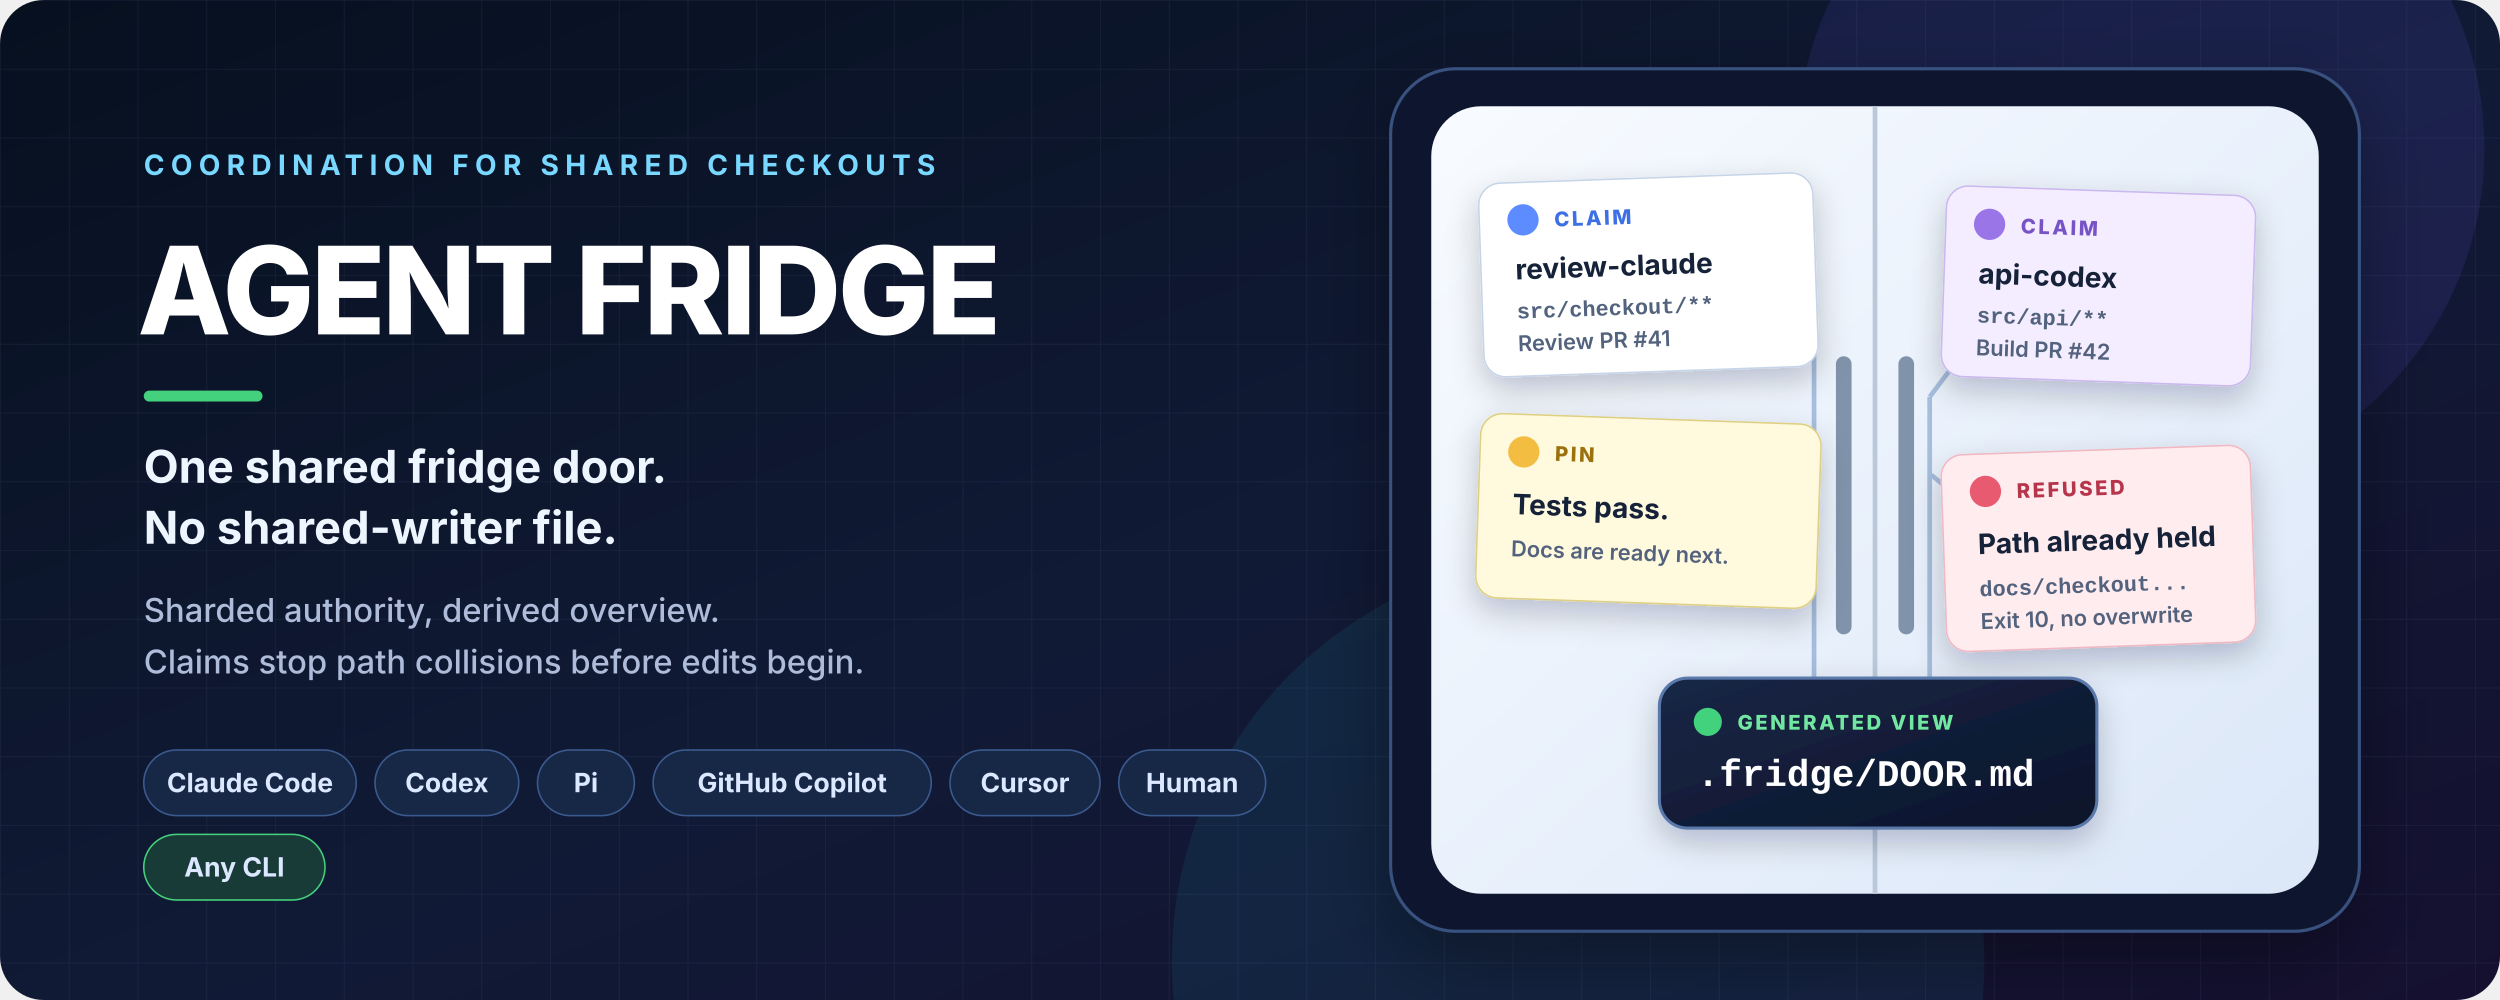
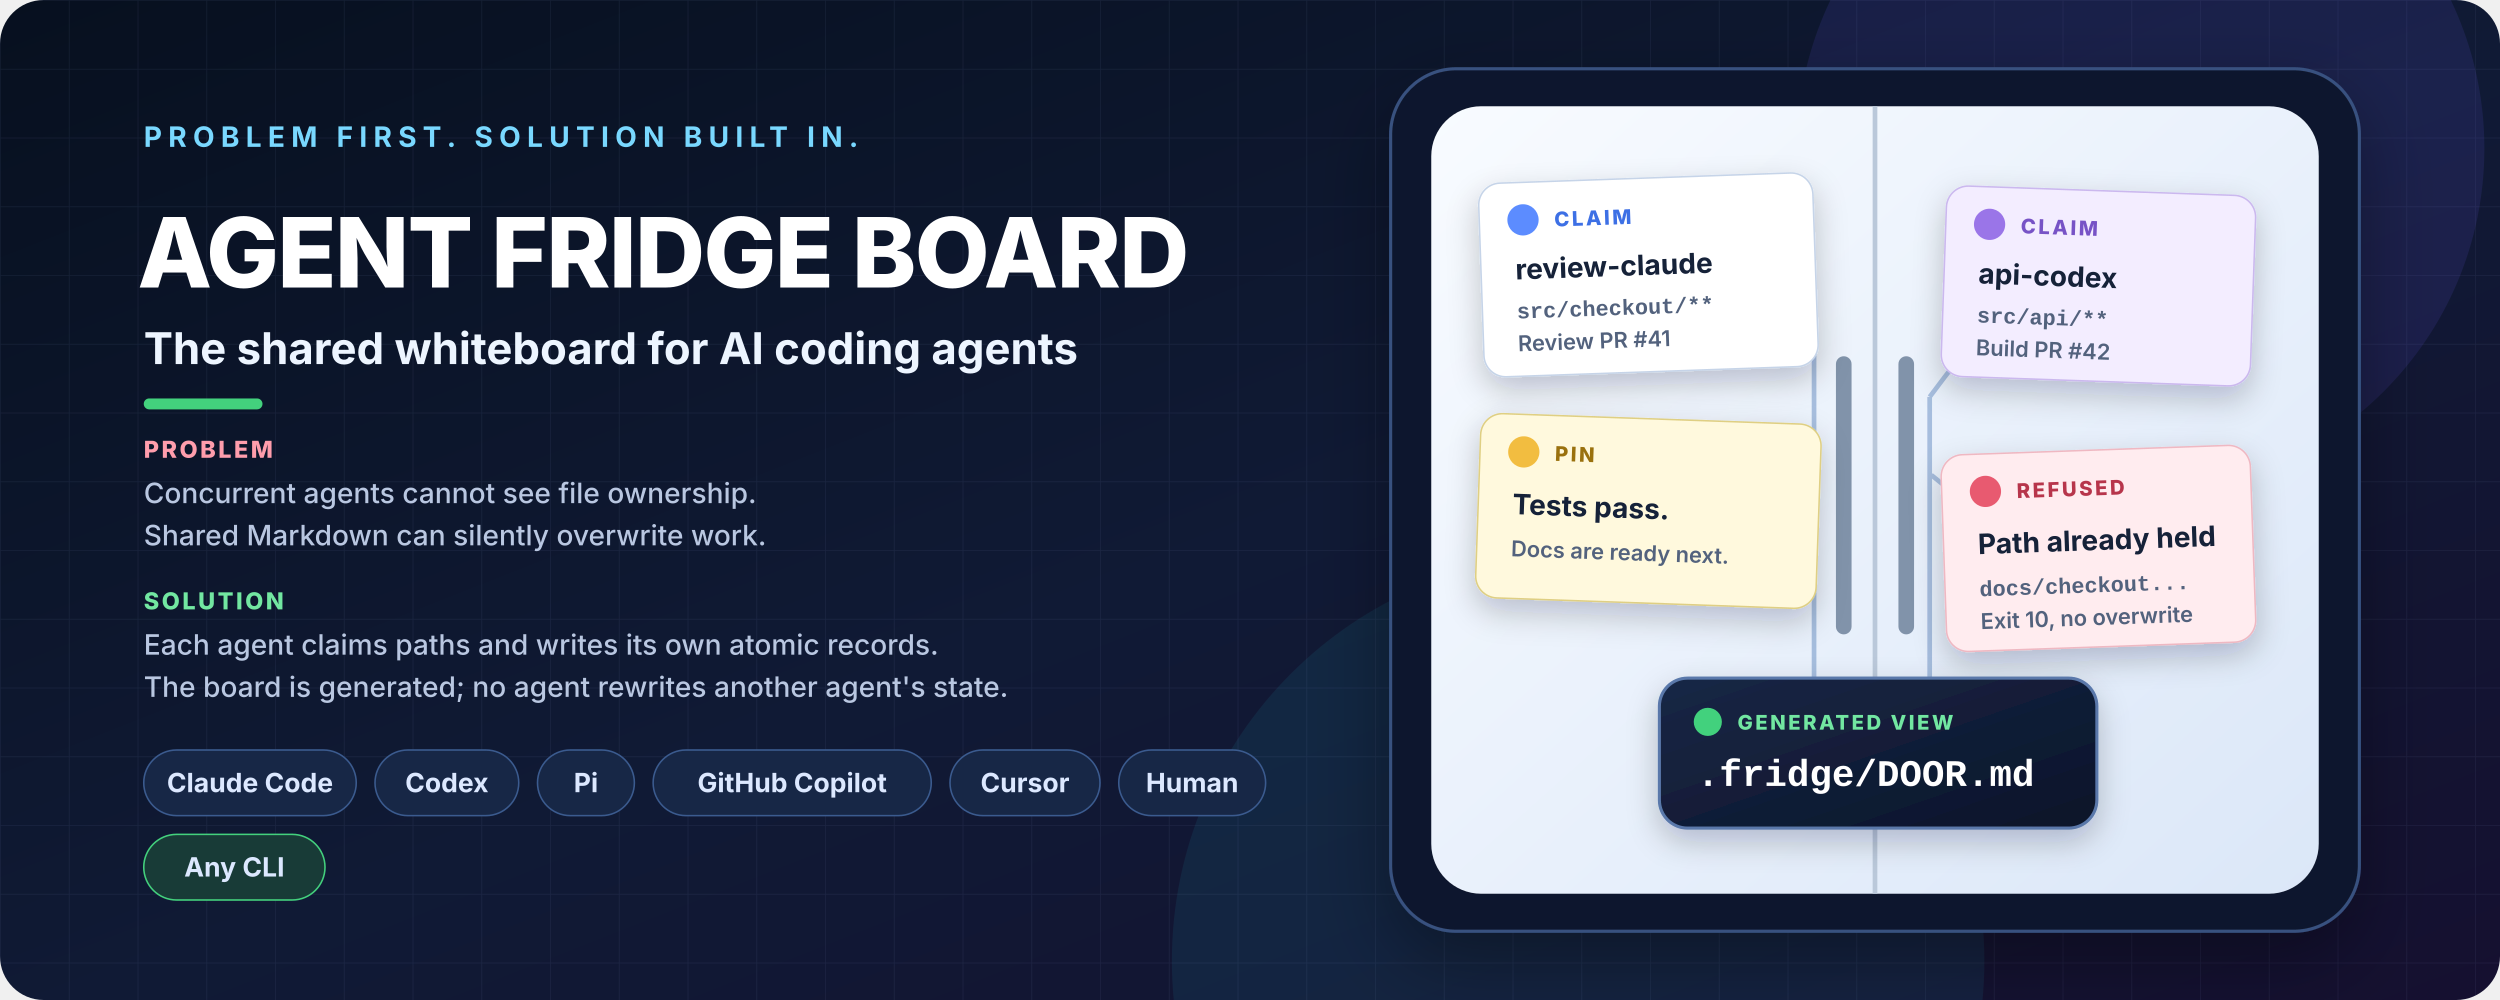
<svg xmlns="http://www.w3.org/2000/svg" viewBox="0 0 1600 640" width="1600" height="640" role="img" aria-labelledby="title desc">
  <defs>
    <linearGradient id="bg" x1="0" y1="0" x2="1" y2="1">
      <stop offset="0" stop-color="#07101f" />
      <stop offset="0.52" stop-color="#101a35" />
      <stop offset="1" stop-color="#151030" />
    </linearGradient>
    <linearGradient id="door" x1="0" y1="0" x2="1" y2="1">
      <stop offset="0" stop-color="#f8fbff" />
      <stop offset="1" stop-color="#dbe7f8" />
    </linearGradient>
    <linearGradient id="glass" x1="0" y1="0" x2="1" y2="1">
      <stop offset="0" stop-color="#172746" />
      <stop offset="1" stop-color="#0c1429" />
    </linearGradient>
    <filter id="shadow" x="-30%" y="-30%" width="160%" height="160%">
      <feDropShadow dx="0" dy="18" stdDeviation="24" flood-color="#000000" flood-opacity="0.35" />
    </filter>
    <filter id="cardShadow" x="-30%" y="-30%" width="160%" height="160%">
      <feDropShadow dx="0" dy="8" stdDeviation="10" flood-color="#07101f" flood-opacity="0.22" />
    </filter>
    <pattern id="grid" width="44" height="44" patternUnits="userSpaceOnUse">
      <path d="M44 0H0V44" fill="none" stroke="#8aa4d6" stroke-width="1" opacity="0.09" />
    </pattern>
    <style>
      .sans{font-family:"Segoe UI",Inter,system-ui,-apple-system,BlinkMacSystemFont,Arial,sans-serif}
      .mono{font-family:"SFMono-Regular",Consolas,"Liberation Mono",monospace}
      .eyebrow{font-size:18px;font-weight:700;letter-spacing:4px;fill:#79d8ff}
-       .hero{font-size:78px;font-weight:800;letter-spacing:-2px;fill:#ffffff}
-       .tag{font-size:29px;font-weight:650;fill:#edf5ff}
-       .sub{font-size:21px;font-weight:500;fill:#aebcda}
+       .hero{font-size:62px;font-weight:800;letter-spacing:-1px;fill:#ffffff}
+       .tag{font-size:28px;font-weight:650;fill:#edf5ff}
+       .label{font-size:15px;font-weight:800;letter-spacing:1.6px}
+       .sub{font-size:18px;font-weight:550;fill:#b9c7e1}
      .pill{font-size:17px;font-weight:650;fill:#dce8ff}
      .cardLabel{font-size:13px;font-weight:800;letter-spacing:1.6px}
      .cardTitle{font-size:18px;font-weight:750;fill:#132039}
      .cardMeta{font-size:14px;font-weight:600;fill:#52627d}
    </style>
  </defs>
  <rect width="1600" height="640" rx="28" fill="url(#bg)" />
  <rect width="1600" height="640" rx="28" fill="url(#grid)" />
  <circle cx="1370" cy="95" r="220" fill="#6657e8" opacity="0.13" />
  <circle cx="1010" cy="615" r="260" fill="#22b8cf" opacity="0.09" />
  <g class="sans">
-     <text class="eyebrow" x="92" y="112">COORDINATION FOR SHARED CHECKOUTS</text>
-     <text class="hero" x="88" y="214">AGENT FRIDGE</text>
-     <rect x="92" y="250" width="76" height="7" rx="3.5" fill="#43d17d" />
-     <text class="tag" x="92" y="309">One shared fridge door.</text>
-     <text class="tag" x="92" y="348">No shared-writer file.</text>
-     <text class="sub" x="92" y="398">Sharded authority, derived overview.</text>
-     <text class="sub" x="92" y="431">Claims stop path collisions before edits begin.</text>
+     <text class="eyebrow" x="92" y="94">PROBLEM FIRST. SOLUTION BUILT IN.</text>
+     <text class="hero" x="88" y="184">AGENT FRIDGE BOARD</text>
+     <text class="tag" x="92" y="233">The shared whiteboard for AI coding agents</text>
+     <rect x="92" y="255" width="76" height="7" rx="3.5" fill="#43d17d" />
+     <text class="label" x="92" y="293" fill="#ff9dac">PROBLEM</text>
+     <text class="sub" x="92" y="322">Concurrent agents cannot see file ownership.</text>
+     <text class="sub" x="92" y="349">Shared Markdown can silently overwrite work.</text>
+     <text class="label" x="92" y="390" fill="#72e7a1">SOLUTION</text>
+     <text class="sub" x="92" y="419">Each agent claims paths and writes its own atomic records.</text>
+     <text class="sub" x="92" y="446">The board is generated; no agent rewrites another agent's state.</text>
    <g transform="translate(92 480)">
      <rect width="136" height="42" rx="21" fill="#172746" stroke="#3b5b8f" />
      <text class="pill" x="68" y="27" text-anchor="middle">Claude Code</text>
      <rect x="148" width="92" height="42" rx="21" fill="#172746" stroke="#3b5b8f" />
      <text class="pill" x="194" y="27" text-anchor="middle">Codex</text>
      <rect x="252" width="62" height="42" rx="21" fill="#172746" stroke="#3b5b8f" />
      <text class="pill" x="283" y="27" text-anchor="middle">Pi</text>
      <rect x="326" width="178" height="42" rx="21" fill="#172746" stroke="#3b5b8f" />
      <text class="pill" x="415" y="27" text-anchor="middle">GitHub Copilot</text>
      <rect x="516" width="96" height="42" rx="21" fill="#172746" stroke="#3b5b8f" />
      <text class="pill" x="564" y="27" text-anchor="middle">Cursor</text>
      <rect x="624" width="94" height="42" rx="21" fill="#172746" stroke="#3b5b8f" />
      <text class="pill" x="671" y="27" text-anchor="middle">Human</text>
      <rect x="0" y="54" width="116" height="42" rx="21" fill="#183b37" stroke="#43d17d" />
      <text class="pill" x="58" y="81" text-anchor="middle" fill="#bff7d4">Any CLI</text>
    </g>
  </g>
  <g transform="translate(890 44)" filter="url(#shadow)">
    <rect x="0" y="0" width="620" height="552" rx="42" fill="#10182d" stroke="#38517f" stroke-width="2" />
    <rect x="26" y="24" width="568" height="504" rx="32" fill="url(#door)" />
    <path d="M310 24V528" stroke="#bac8da" stroke-width="3" />
    <rect x="285" y="184" width="10" height="178" rx="5" fill="#8193aa" />
    <rect x="325" y="184" width="10" height="178" rx="5" fill="#8193aa" />
    <g fill="none" stroke="#7597c8" stroke-width="3" opacity="0.58">
      <path d="M118 131C182 118 214 134 267 168" />
      <path d="M112 273C186 271 210 253 270 239" />
      <path d="M440 142C390 149 372 174 345 210" />
      <path d="M463 320C407 306 379 287 346 260" />
      <path d="M271 168L271 390" />
      <path d="M345 210L345 390" />
    </g>
    <g transform="translate(58 70) rotate(-2 105 62)" filter="url(#cardShadow)">
      <rect width="214" height="124" rx="14" fill="#ffffff" stroke="#c6d4e8" />
      <circle cx="28" cy="24" r="10" fill="#5b8cff" />
      <text class="sans cardLabel" x="48" y="29" fill="#3d6fe5">CLAIM</text>
      <text class="sans cardTitle" x="22" y="62">review-claude</text>
      <text class="mono cardMeta" x="22" y="87">src/checkout/**</text>
      <text class="sans cardMeta" x="22" y="108">Review PR #41</text>
    </g>
    <g transform="translate(56 224) rotate(2 108 58)" filter="url(#cardShadow)">
      <rect width="218" height="118" rx="14" fill="#fff9dd" stroke="#dfcf83" />
      <circle cx="28" cy="24" r="10" fill="#f2bd3f" />
      <text class="sans cardLabel" x="48" y="29" fill="#9a7110">PIN</text>
      <text class="sans cardTitle" x="22" y="64">Tests pass.</text>
      <text class="sans cardMeta" x="22" y="91">Docs are ready next.</text>
    </g>
    <g transform="translate(354 78) rotate(2 98 61)" filter="url(#cardShadow)">
      <rect width="198" height="122" rx="14" fill="#f3edff" stroke="#cbb8ee" />
      <circle cx="28" cy="24" r="10" fill="#9a75e8" />
      <text class="sans cardLabel" x="48" y="29" fill="#7753c6">CLAIM</text>
      <text class="sans cardTitle" x="22" y="62">api-codex</text>
      <text class="mono cardMeta" x="22" y="87">src/api/**</text>
      <text class="sans cardMeta" x="22" y="108">Build PR #42</text>
    </g>
    <g transform="translate(354 244) rotate(-2 99 63)" filter="url(#cardShadow)">
      <rect width="198" height="126" rx="14" fill="#ffecef" stroke="#efb8c2" />
      <circle cx="28" cy="24" r="10" fill="#e85a70" />
      <text class="sans cardLabel" x="48" y="29" fill="#b7364c">REFUSED</text>
      <text class="sans cardTitle" x="22" y="64">Path already held</text>
      <text class="mono cardMeta" x="22" y="91">docs/checkout...</text>
      <text class="sans cardMeta" x="22" y="112">Exit 10, no overwrite</text>
    </g>
    <g transform="translate(172 390)" filter="url(#cardShadow)">
      <rect width="280" height="96" rx="18" fill="url(#glass)" stroke="#5a78aa" stroke-width="2" />
      <circle cx="31" cy="28" r="9" fill="#43d17d" />
      <text class="sans cardLabel" x="50" y="33" fill="#72e7a1">GENERATED VIEW</text>
      <text class="mono" x="24" y="69" font-size="24" font-weight="750" fill="#ffffff">.fridge/DOOR.md</text>
    </g>
  </g>
</svg>
